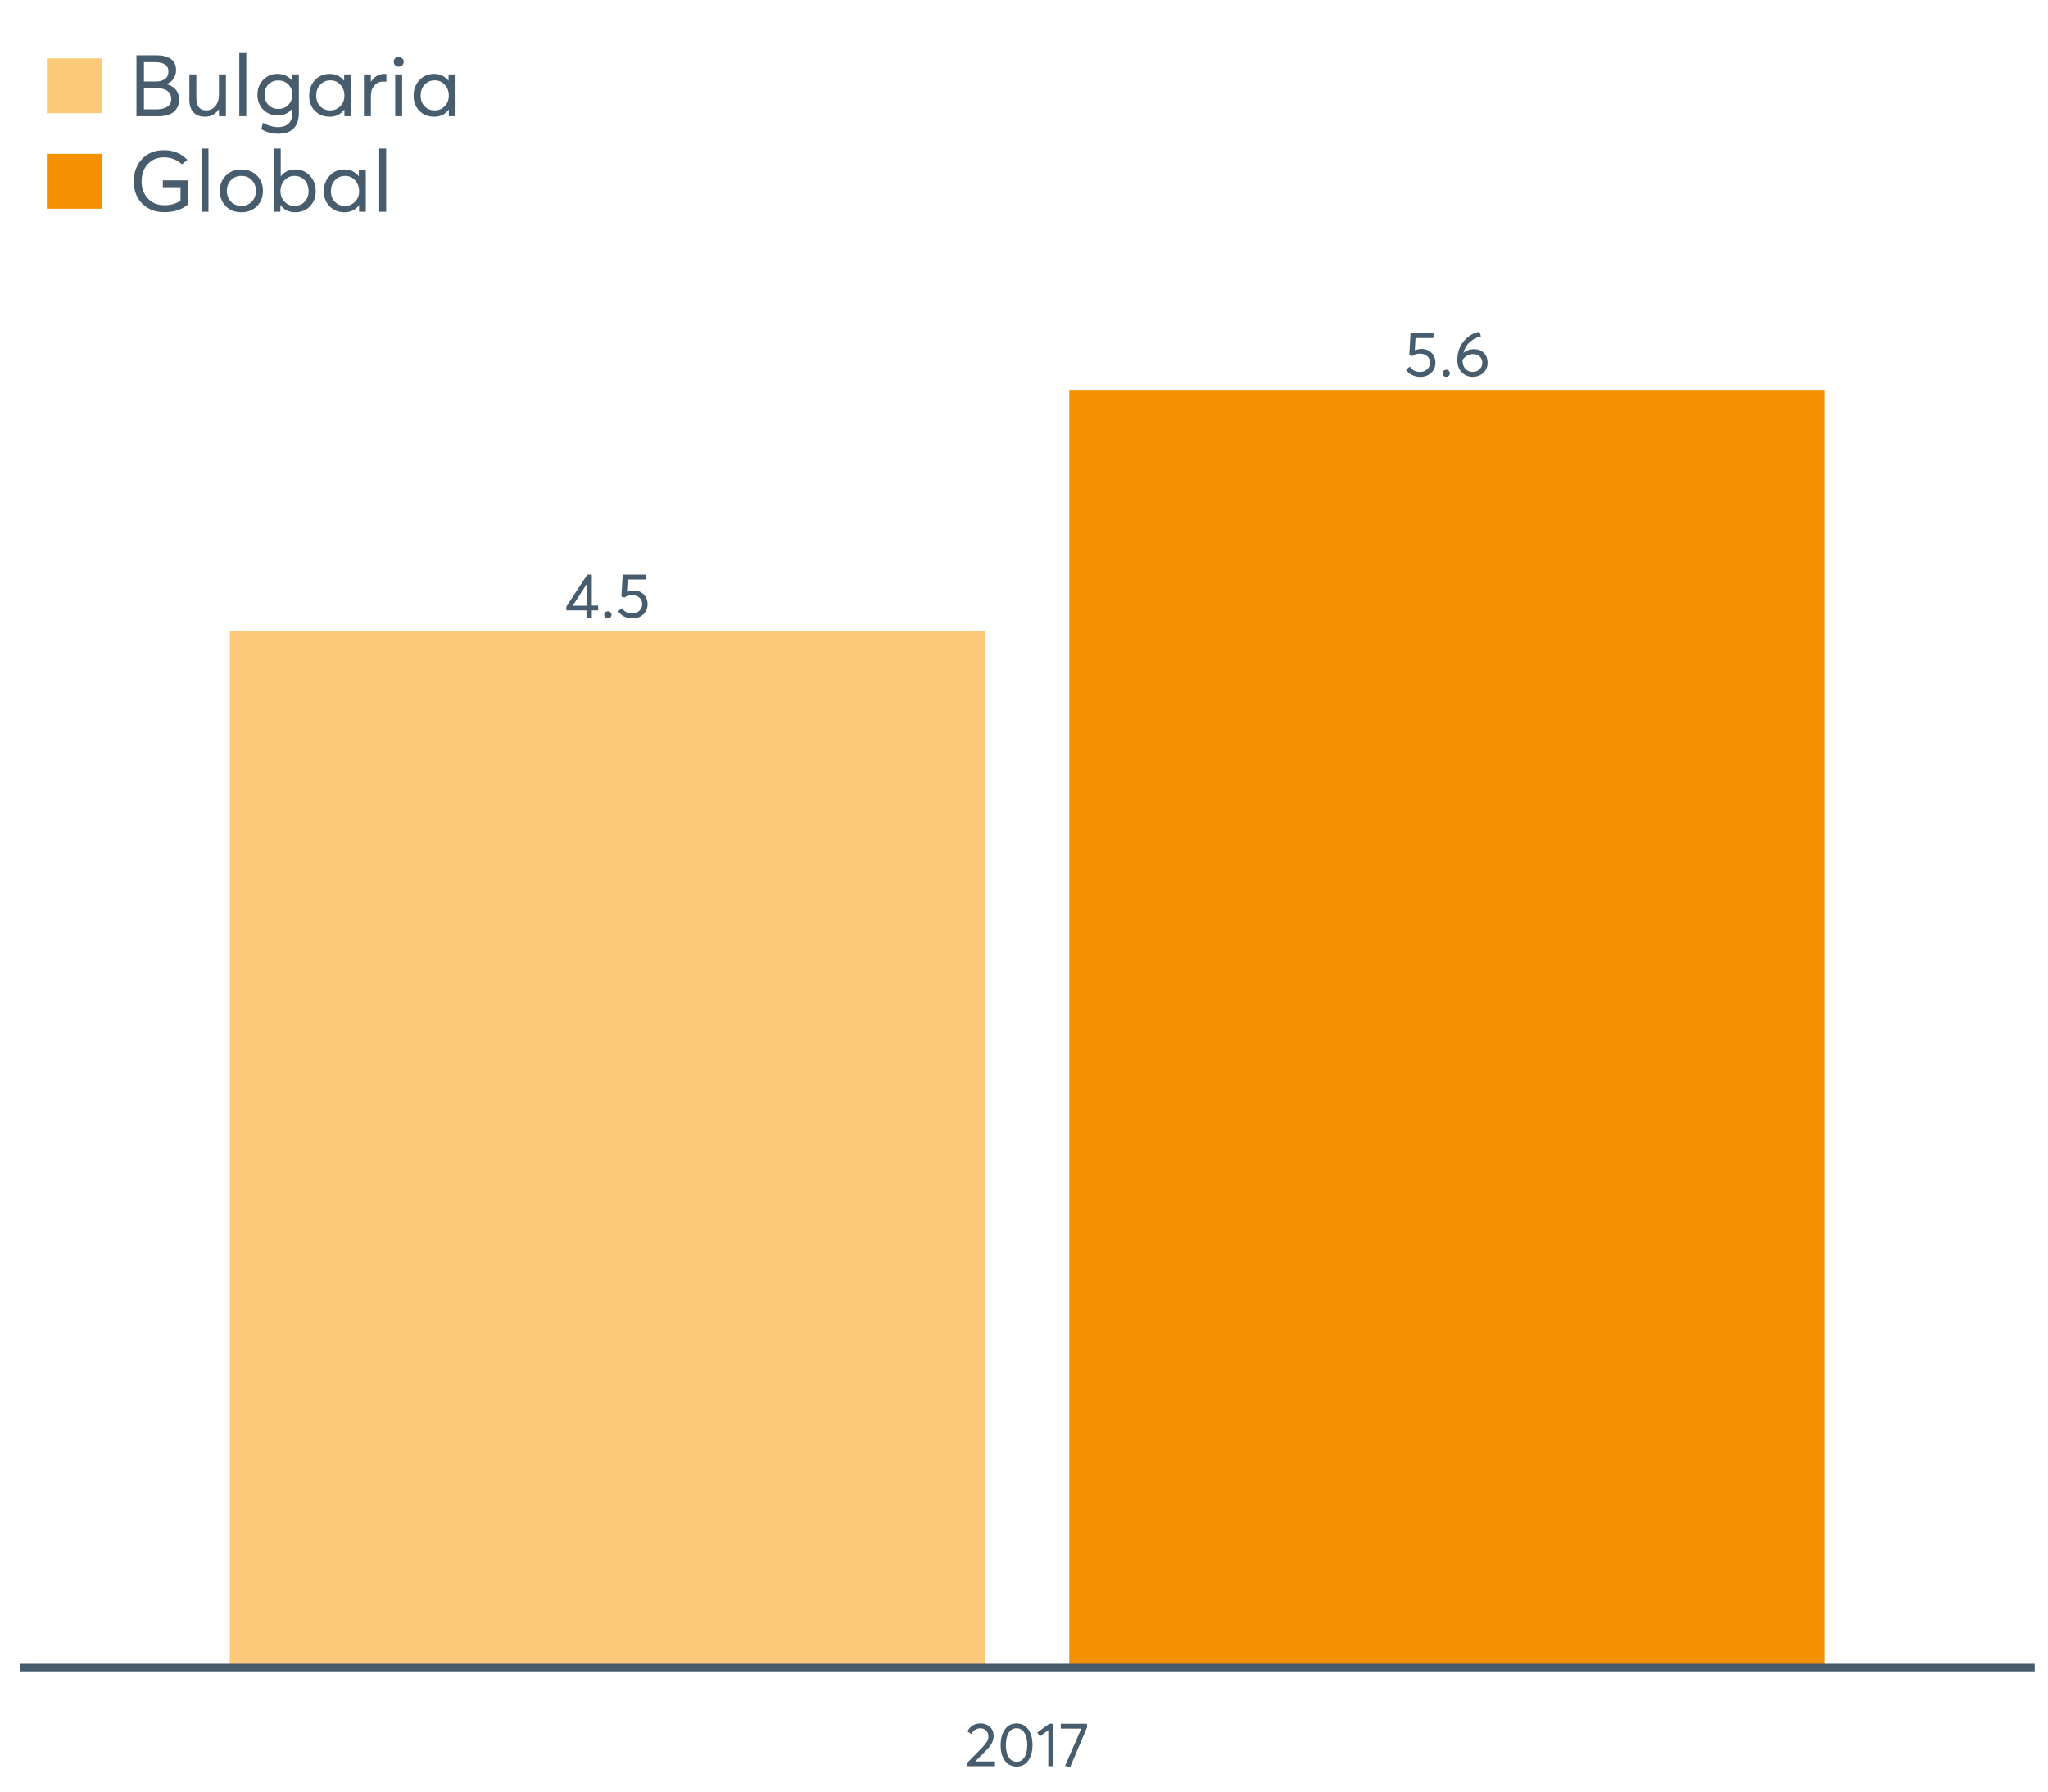
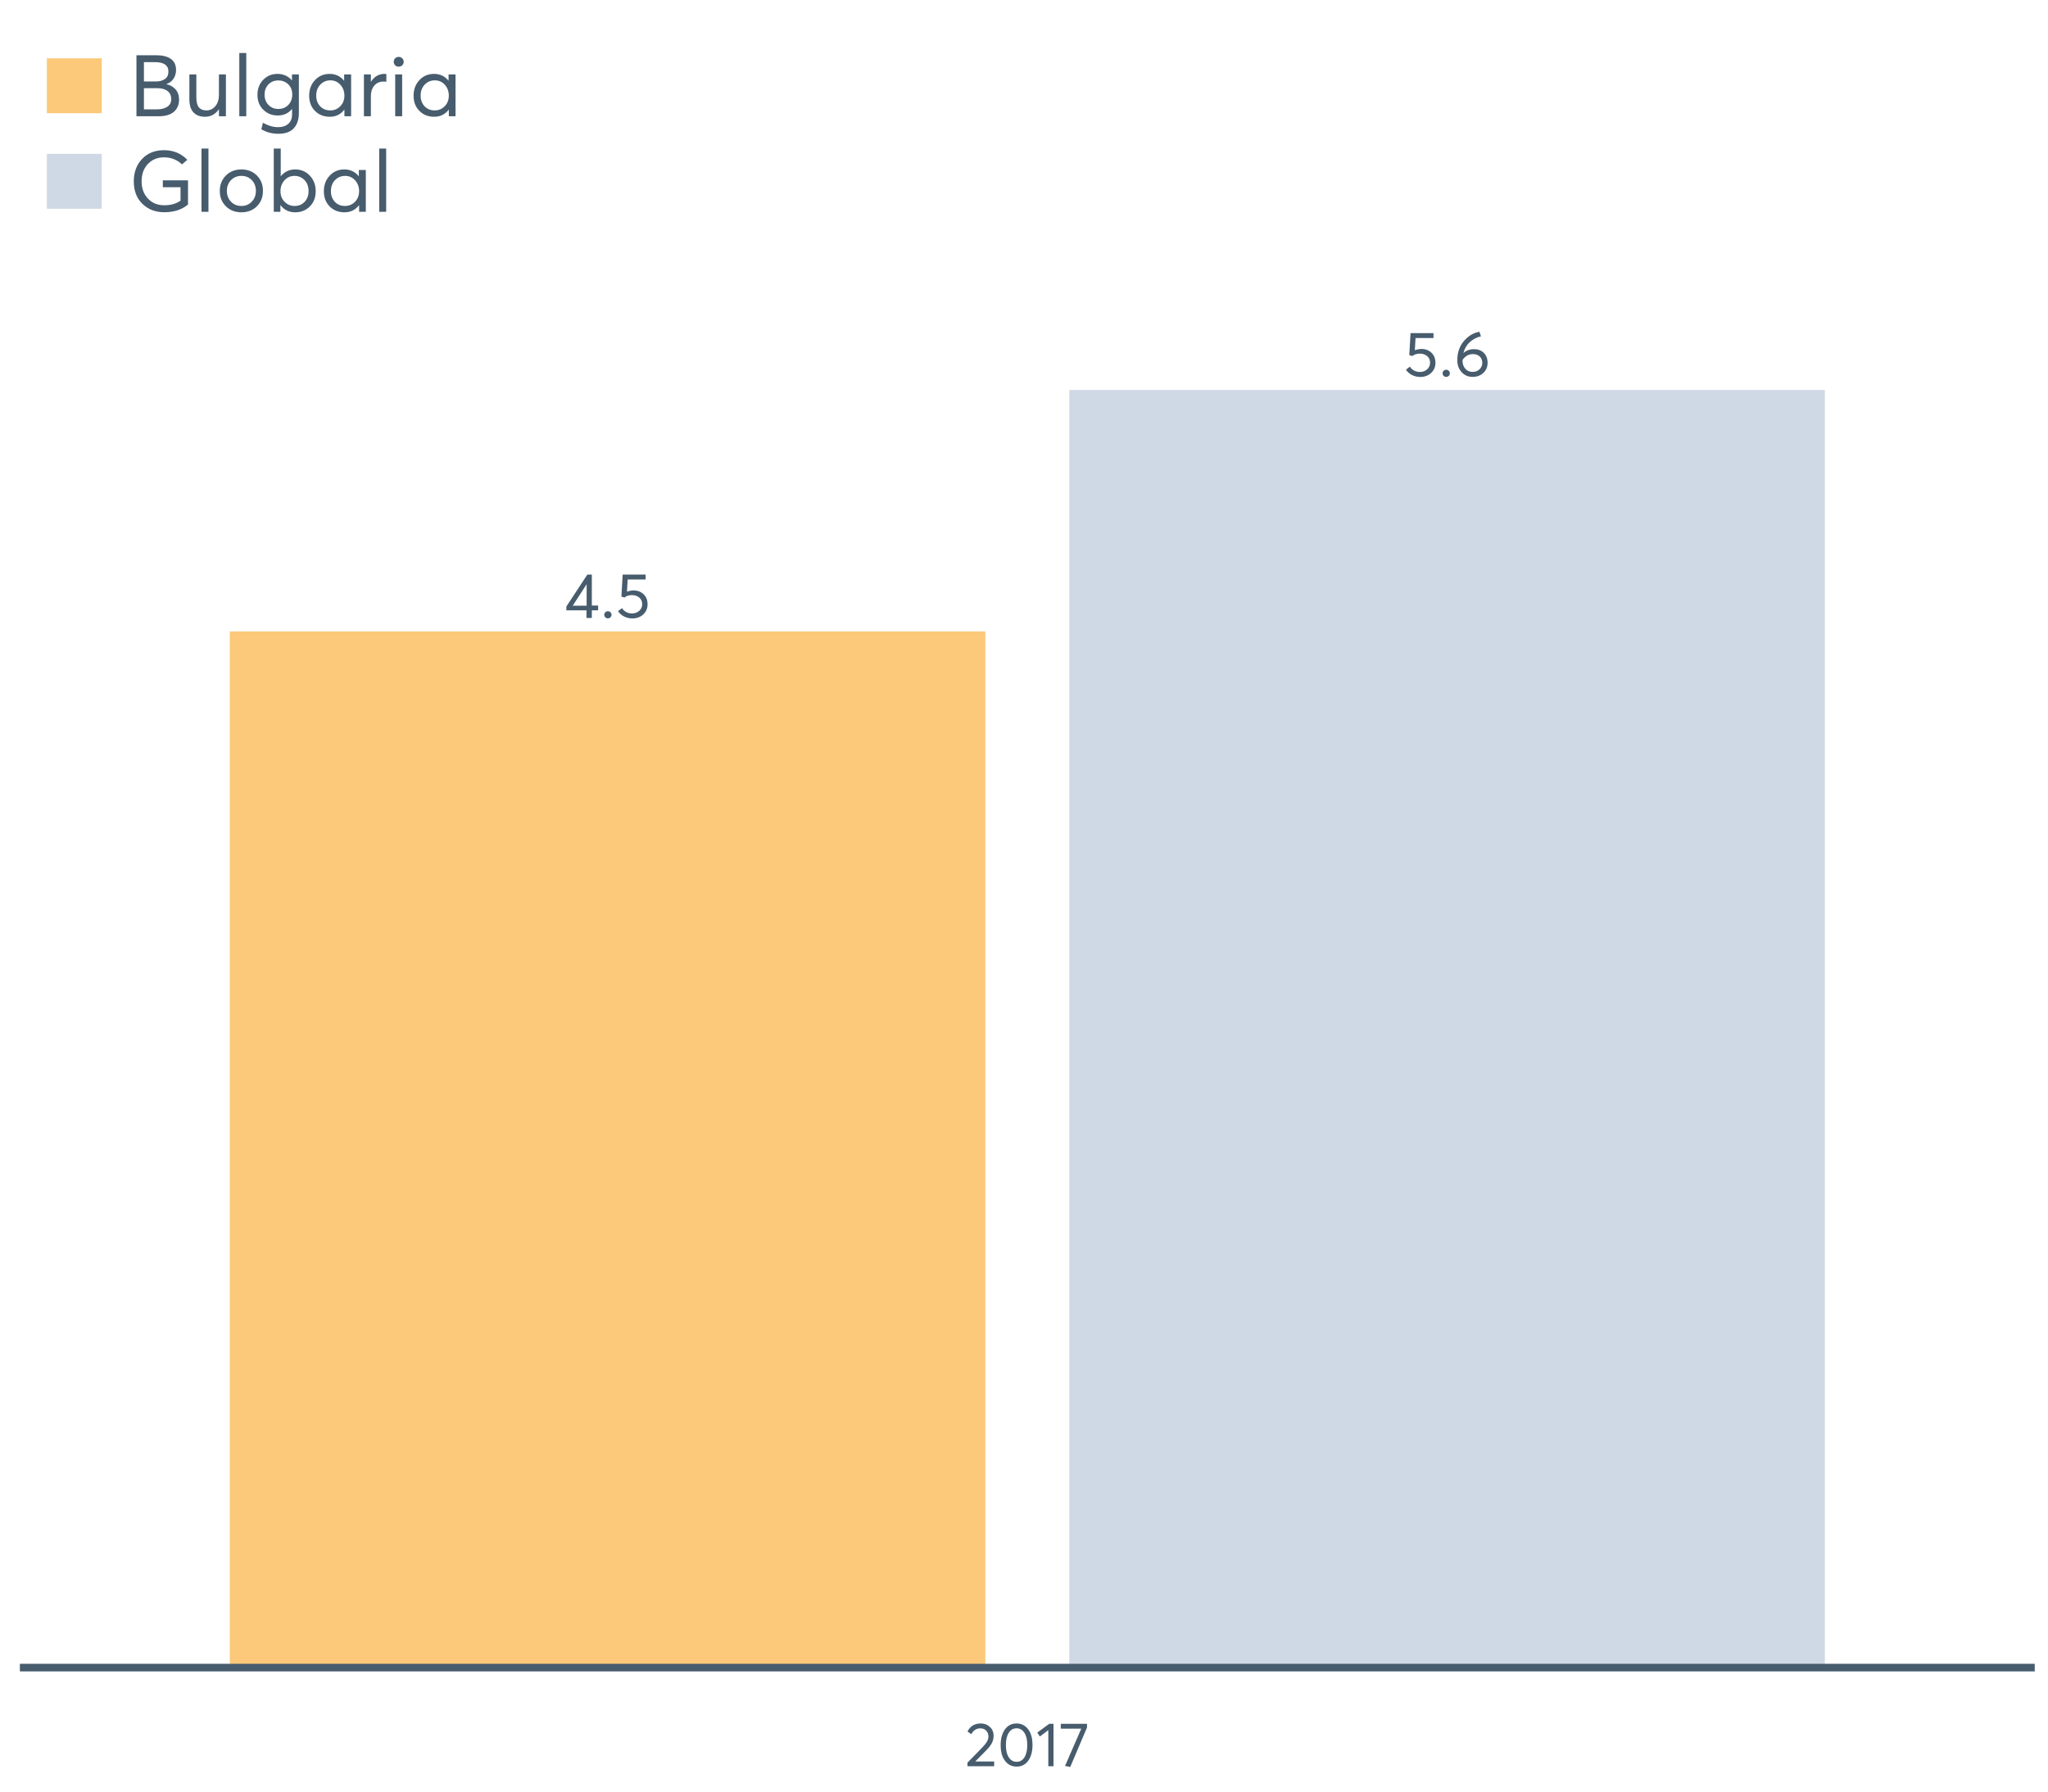
<svg xmlns="http://www.w3.org/2000/svg" xmlns:xlink="http://www.w3.org/1999/xlink" width="822.857pt" height="720pt" viewBox="0 0 822.857 720" version="1.1">
  <defs>
    <g>
      <symbol overflow="visible" id="glyph0-0">
        <path style="stroke:none;" d="M 7.238 -11.074 C 8.844 -11.074 10.188 -10.57 11.262 -9.562 C 12.336 -8.555 12.871 -7.203 12.875 -5.512 C 12.871 -3.852 12.289 -2.488 11.121 -1.422 C 9.953 -0.355 8.512 0.176 6.805 0.18 C 5.602 0.176 4.488 -0.078 3.465 -0.594 C 2.438 -1.109 1.621 -1.828 1.016 -2.742 L 2.617 -3.961 C 3.02 -3.301 3.574 -2.777 4.277 -2.398 C 4.98 -2.016 5.77 -1.828 6.652 -1.828 C 7.785 -1.828 8.746 -2.18 9.535 -2.883 C 10.32 -3.586 10.715 -4.469 10.719 -5.535 C 10.715 -6.668 10.32 -7.562 9.535 -8.215 C 8.746 -8.867 7.797 -9.191 6.68 -9.195 C 5.359 -9.191 4.332 -8.871 3.605 -8.227 L 2.363 -8.609 L 2.871 -17.445 L 12.09 -17.445 L 12.09 -15.465 L 4.875 -15.465 L 4.598 -10.566 C 5.559 -10.902 6.438 -11.074 7.238 -11.074 Z M 7.238 -11.074 " />
      </symbol>
      <symbol overflow="visible" id="glyph0-1">
        <path style="stroke:none;" d="M 3.074 0.152 C 2.648 0.152 2.297 0.016 2.02 -0.266 C 1.738 -0.543 1.598 -0.879 1.602 -1.27 C 1.598 -1.672 1.738 -2.016 2.02 -2.297 C 2.297 -2.578 2.648 -2.719 3.074 -2.719 C 3.461 -2.719 3.797 -2.578 4.086 -2.297 C 4.371 -2.016 4.516 -1.672 4.52 -1.27 C 4.516 -0.879 4.371 -0.543 4.086 -0.266 C 3.797 0.016 3.461 0.152 3.074 0.152 Z M 3.074 0.152 " />
      </symbol>
      <symbol overflow="visible" id="glyph0-2">
        <path style="stroke:none;" d="M 8.125 -10.996 C 9.715 -10.992 11.02 -10.496 12.039 -9.508 C 13.051 -8.516 13.559 -7.168 13.562 -5.461 C 13.559 -3.852 12.988 -2.512 11.848 -1.445 C 10.703 -0.379 9.266 0.152 7.543 0.152 C 5.777 0.152 4.312 -0.473 3.148 -1.727 C 1.977 -2.977 1.395 -4.594 1.398 -6.578 C 1.395 -9.59 2.266 -12.137 4.012 -14.219 C 5.754 -16.301 7.836 -17.555 10.262 -17.98 L 10.895 -16.152 C 9.199 -15.758 7.719 -14.996 6.449 -13.863 C 5.18 -12.73 4.309 -11.258 3.836 -9.449 L 3.859 -9.449 C 4.992 -10.477 6.414 -10.992 8.125 -10.996 Z M 7.516 -1.855 C 8.668 -1.852 9.609 -2.203 10.336 -2.906 C 11.062 -3.609 11.426 -4.469 11.43 -5.484 C 11.426 -6.551 11.082 -7.406 10.398 -8.051 C 9.711 -8.691 8.793 -9.012 7.645 -9.016 C 6.727 -9.012 5.91 -8.781 5.191 -8.328 C 4.473 -7.867 3.902 -7.301 3.48 -6.629 L 3.48 -6.449 C 3.48 -5.078 3.855 -3.969 4.609 -3.125 C 5.359 -2.273 6.328 -1.852 7.516 -1.855 Z M 7.516 -1.855 " />
      </symbol>
      <symbol overflow="visible" id="glyph0-3">
        <path style="stroke:none;" d="M 8.887 0 L 8.887 -3.074 L 0.789 -3.074 L 0.789 -4.598 L 9.219 -17.445 L 11.023 -17.445 L 11.023 -5.004 L 13.562 -5.004 L 13.562 -3.074 L 11.023 -3.074 L 11.023 0 Z M 3.352 -4.953 L 8.938 -4.953 L 8.938 -13.562 Z M 3.352 -4.953 " />
      </symbol>
      <symbol overflow="visible" id="glyph1-0">
        <path style="stroke:none;" d="M 4.141 -1.91 L 11.707 -1.91 L 11.707 0 L 0.992 0 L 0.969 -1.438 L 6.797 -7.391 C 7.656 -8.281 8.305 -9.078 8.742 -9.773 C 9.18 -10.469 9.398 -11.195 9.402 -11.957 C 9.398 -12.898 9.102 -13.68 8.508 -14.301 C 7.914 -14.918 7.145 -15.227 6.203 -15.23 C 4.562 -15.227 3.34 -14.449 2.531 -12.898 L 0.992 -13.965 C 2.078 -16.113 3.855 -17.191 6.324 -17.191 C 7.742 -17.191 8.957 -16.734 9.969 -15.824 C 10.977 -14.914 11.484 -13.699 11.484 -12.18 C 11.484 -11.199 11.258 -10.266 10.812 -9.375 C 10.363 -8.48 9.621 -7.504 8.582 -6.449 L 4.141 -1.961 Z M 4.141 -1.91 " />
      </symbol>
      <symbol overflow="visible" id="glyph1-1">
        <path style="stroke:none;" d="M 7.789 0.148 C 5.883 0.145 4.344 -0.617 3.164 -2.145 C 1.98 -3.676 1.387 -5.797 1.391 -8.508 C 1.387 -11.086 1.957 -13.176 3.102 -14.785 C 4.238 -16.387 5.801 -17.191 7.789 -17.191 C 9.688 -17.191 11.23 -16.426 12.414 -14.895 C 13.594 -13.363 14.184 -11.234 14.188 -8.508 C 14.184 -5.926 13.617 -3.836 12.488 -2.242 C 11.352 -0.648 9.785 0.145 7.789 0.148 Z M 7.789 -1.785 C 9.141 -1.781 10.195 -2.383 10.953 -3.594 C 11.703 -4.797 12.082 -6.438 12.082 -8.508 C 12.082 -10.641 11.688 -12.297 10.902 -13.48 C 10.113 -14.66 9.074 -15.25 7.789 -15.254 C 6.445 -15.25 5.395 -14.645 4.637 -13.43 C 3.871 -12.215 3.492 -10.574 3.496 -8.508 C 3.492 -6.391 3.887 -4.738 4.676 -3.559 C 5.461 -2.371 6.496 -1.781 7.789 -1.785 Z M 7.789 -1.785 " />
      </symbol>
      <symbol overflow="visible" id="glyph1-2">
        <path style="stroke:none;" d="M 4.961 0 L 4.961 -14.512 L 1.562 -11.957 L 0.52 -13.52 L 5.309 -17.043 L 7.043 -17.043 L 7.043 0 Z M 4.961 0 " />
      </symbol>
      <symbol overflow="visible" id="glyph1-3">
        <path style="stroke:none;" d="M 0.668 -17.043 L 11.211 -17.043 L 11.211 -15.578 L 4.465 0.297 L 2.383 -0.125 L 8.906 -15.105 L 0.668 -15.105 Z M 0.668 -17.043 " />
      </symbol>
      <symbol overflow="visible" id="glyph2-0">
        <path style="stroke:none;" d="M 15.156 -12.879 C 16.652 -12.555 17.871 -11.863 18.816 -10.805 C 19.758 -9.746 20.23 -8.352 20.234 -6.629 C 20.23 -4.621 19.539 -3.016 18.16 -1.812 C 16.777 -0.602 14.742 0 12.051 0 L 3.109 0 L 3.109 -24.516 L 11.117 -24.516 C 13.602 -24.516 15.543 -24.023 16.934 -23.047 C 18.324 -22.062 19.02 -20.562 19.023 -18.543 C 19.02 -17.297 18.691 -16.164 18.039 -15.141 C 17.383 -14.117 16.422 -13.387 15.156 -12.949 Z M 6.113 -21.754 L 6.113 -13.984 L 11.082 -13.984 C 12.414 -13.98 13.562 -14.301 14.52 -14.949 C 15.473 -15.59 15.949 -16.594 15.953 -17.953 C 15.949 -20.484 14.129 -21.75 10.496 -21.754 Z M 11.223 -2.762 C 13.012 -2.758 14.438 -3.109 15.5 -3.812 C 16.555 -4.512 17.086 -5.543 17.09 -6.906 C 17.086 -8.285 16.59 -9.359 15.605 -10.133 C 14.613 -10.898 13.199 -11.285 11.359 -11.289 L 6.113 -11.289 L 6.113 -2.762 Z M 11.223 -2.762 " />
      </symbol>
      <symbol overflow="visible" id="glyph2-1">
        <path style="stroke:none;" d="M 14.191 -16.816 L 16.988 -16.816 L 16.988 0 L 14.191 0 L 14.191 -2.797 L 14.156 -2.797 C 12.75 -0.793 10.906 0.203 8.633 0.207 C 6.625 0.203 5.07 -0.375 3.969 -1.535 C 2.859 -2.699 2.309 -4.453 2.312 -6.801 L 2.312 -16.816 L 5.109 -16.816 L 5.109 -7.598 C 5.109 -5.73 5.449 -4.391 6.129 -3.574 C 6.809 -2.754 7.836 -2.344 9.219 -2.348 C 10.594 -2.344 11.77 -2.914 12.738 -4.055 C 13.707 -5.195 14.191 -6.73 14.191 -8.668 Z M 14.191 -16.816 " />
      </symbol>
      <symbol overflow="visible" id="glyph2-2">
        <path style="stroke:none;" d="M 2.898 0 L 2.898 -25.414 L 5.695 -25.414 L 5.695 0 Z M 2.898 0 " />
      </symbol>
      <symbol overflow="visible" id="glyph2-3">
        <path style="stroke:none;" d="M 15.434 -16.816 L 18.195 -16.816 L 18.195 -1.277 C 18.191 1.301 17.52 3.332 16.176 4.816 C 14.828 6.301 12.75 7.043 9.945 7.043 C 7.406 7.043 5.129 6.434 3.109 5.215 L 3.762 2.625 C 5.855 3.797 7.867 4.383 9.805 4.387 C 11.621 4.383 13.02 3.918 14 2.988 C 14.977 2.055 15.469 0.875 15.469 -0.551 L 15.469 -2.898 L 15.398 -2.898 C 13.992 -1.172 12.094 -0.309 9.703 -0.312 C 7.398 -0.309 5.465 -1.082 3.902 -2.625 C 2.336 -4.164 1.551 -6.164 1.555 -8.633 C 1.551 -11.023 2.316 -13.02 3.848 -14.621 C 5.375 -16.219 7.281 -17.02 9.562 -17.023 C 11.934 -17.02 13.867 -16.168 15.363 -14.469 L 15.434 -14.469 Z M 9.91 -2.934 C 11.586 -2.93 12.945 -3.477 13.984 -4.574 C 15.02 -5.664 15.539 -7.062 15.539 -8.77 C 15.539 -10.426 15.004 -11.777 13.934 -12.828 C 12.863 -13.871 11.52 -14.395 9.91 -14.398 C 8.316 -14.395 7.004 -13.859 5.973 -12.793 C 4.934 -11.719 4.418 -10.367 4.418 -8.734 C 4.418 -6.984 4.945 -5.582 6.008 -4.523 C 7.062 -3.461 8.363 -2.93 9.91 -2.934 Z M 9.91 -2.934 " />
      </symbol>
      <symbol overflow="visible" id="glyph2-4">
        <path style="stroke:none;" d="M 15.711 -16.816 L 18.508 -16.816 L 18.508 0 L 15.812 0 L 15.812 -2.66 L 15.777 -2.66 C 14.348 -0.75 12.391 0.203 9.91 0.207 C 7.535 0.203 5.566 -0.574 4.004 -2.141 C 2.434 -3.703 1.652 -5.754 1.656 -8.285 C 1.652 -10.77 2.43 -12.848 3.988 -14.52 C 5.539 -16.188 7.5 -17.02 9.875 -17.023 C 12.266 -17.02 14.199 -16.109 15.676 -14.293 L 15.711 -14.293 Z M 10.152 -2.348 C 11.715 -2.344 13.051 -2.902 14.156 -4.02 C 15.258 -5.137 15.809 -6.559 15.812 -8.285 C 15.809 -10.012 15.273 -11.465 14.207 -12.652 C 13.133 -13.836 11.793 -14.43 10.184 -14.434 C 8.574 -14.43 7.223 -13.859 6.129 -12.723 C 5.035 -11.582 4.488 -10.105 4.488 -8.285 C 4.488 -6.559 5.012 -5.137 6.059 -4.02 C 7.105 -2.902 8.469 -2.344 10.152 -2.348 Z M 10.152 -2.348 " />
      </symbol>
      <symbol overflow="visible" id="glyph2-5">
        <path style="stroke:none;" d="M 10.98 -17.023 C 11.324 -17.02 11.555 -17.008 11.672 -16.988 L 11.672 -13.879 C 11.164 -13.922 10.793 -13.945 10.566 -13.949 C 8.996 -13.945 7.754 -13.402 6.836 -12.324 C 5.914 -11.238 5.453 -9.836 5.457 -8.113 L 5.457 0 L 2.66 0 L 2.66 -16.816 L 5.457 -16.816 L 5.457 -13.844 L 5.488 -13.844 C 6.797 -15.961 8.629 -17.02 10.98 -17.023 Z M 10.98 -17.023 " />
      </symbol>
      <symbol overflow="visible" id="glyph2-6">
        <path style="stroke:none;" d="M 4.316 -19.922 C 3.738 -19.922 3.262 -20.109 2.883 -20.492 C 2.5 -20.867 2.309 -21.336 2.312 -21.891 C 2.309 -22.441 2.5 -22.906 2.883 -23.289 C 3.262 -23.668 3.738 -23.859 4.316 -23.859 C 4.867 -23.859 5.34 -23.66 5.73 -23.27 C 6.121 -22.875 6.316 -22.418 6.32 -21.891 C 6.316 -21.336 6.121 -20.867 5.73 -20.492 C 5.34 -20.109 4.867 -19.922 4.316 -19.922 Z M 2.898 0 L 2.898 -16.816 L 5.695 -16.816 L 5.695 0 Z M 2.898 0 " />
      </symbol>
      <symbol overflow="visible" id="glyph2-7">
        <path style="stroke:none;" d="M 13.707 -12.637 L 23.824 -12.637 L 23.824 -2.934 C 21.383 -0.863 18.203 0.168 14.293 0.172 C 10.723 0.168 7.789 -0.957 5.488 -3.211 C 3.188 -5.465 2.039 -8.469 2.039 -12.223 C 2.039 -15.879 3.148 -18.883 5.367 -21.234 C 7.586 -23.582 10.527 -24.754 14.191 -24.758 C 17.941 -24.754 21.059 -23.465 23.547 -20.891 L 21.406 -19.059 C 19.398 -20.945 16.984 -21.891 14.156 -21.891 C 11.555 -21.891 9.406 -21.004 7.715 -19.23 C 6.023 -17.457 5.18 -15.121 5.18 -12.223 C 5.18 -9.438 6.02 -7.141 7.699 -5.336 C 9.379 -3.527 11.574 -2.625 14.293 -2.625 C 16.914 -2.625 19.09 -3.246 20.82 -4.488 L 20.82 -9.875 L 13.707 -9.875 Z M 13.707 -12.637 " />
      </symbol>
      <symbol overflow="visible" id="glyph2-8">
        <path style="stroke:none;" d="M 10.324 0.207 C 7.746 0.203 5.648 -0.609 4.039 -2.242 C 2.422 -3.875 1.617 -5.926 1.621 -8.391 C 1.617 -10.852 2.422 -12.906 4.039 -14.555 C 5.648 -16.199 7.746 -17.02 10.324 -17.023 C 12.809 -17.02 14.867 -16.215 16.504 -14.605 C 18.137 -12.992 18.953 -10.922 18.957 -8.391 C 18.953 -5.859 18.137 -3.793 16.504 -2.191 C 14.867 -0.594 12.809 0.203 10.324 0.207 Z M 10.324 -2.348 C 11.957 -2.344 13.332 -2.914 14.449 -4.055 C 15.566 -5.195 16.125 -6.641 16.125 -8.391 C 16.125 -10.164 15.57 -11.613 14.465 -12.742 C 13.359 -13.867 11.98 -14.43 10.324 -14.434 C 8.598 -14.43 7.188 -13.848 6.094 -12.688 C 5 -11.523 4.453 -10.094 4.453 -8.391 C 4.453 -6.688 5 -5.254 6.094 -4.09 C 7.188 -2.926 8.598 -2.344 10.324 -2.348 Z M 10.324 -2.348 " />
      </symbol>
      <symbol overflow="visible" id="glyph2-9">
        <path style="stroke:none;" d="M 11.324 -17.023 C 13.672 -17.02 15.629 -16.188 17.195 -14.52 C 18.758 -12.848 19.539 -10.77 19.543 -8.285 C 19.539 -5.754 18.75 -3.703 17.176 -2.141 C 15.598 -0.574 13.637 0.203 11.289 0.207 C 8.801 0.203 6.844 -0.75 5.422 -2.66 L 5.352 -2.66 L 5.352 0 L 2.691 0 L 2.691 -25.414 L 5.488 -25.414 L 5.488 -14.293 L 5.523 -14.293 C 6.996 -16.109 8.93 -17.02 11.324 -17.023 Z M 11.016 -2.348 C 12.695 -2.344 14.059 -2.902 15.105 -4.02 C 16.152 -5.137 16.676 -6.559 16.676 -8.285 C 16.676 -10.129 16.133 -11.613 15.051 -12.742 C 13.969 -13.867 12.613 -14.43 10.98 -14.434 C 9.391 -14.43 8.059 -13.836 6.992 -12.652 C 5.918 -11.465 5.383 -10.012 5.387 -8.285 C 5.383 -6.559 5.938 -5.137 7.043 -4.02 C 8.145 -2.902 9.469 -2.344 11.016 -2.348 Z M 11.016 -2.348 " />
      </symbol>
    </g>
    <clipPath id="clip1">
      <path d="M 7.992 105.375 L 818.531 105.375 L 818.531 671.164 L 7.992 671.164 Z M 7.992 105.375 " />
    </clipPath>
  </defs>
-   <g id="surface6779">
+   <g id="surface1772">
    <g clip-path="url(#clip1)" clip-rule="nonzero">
-       <path style=" stroke:none;fill-rule:nonzero;fill:rgb(95.294%,56.471%,0%);fill-opacity:1;" d="M 429.625 156.723 L 733.203 156.723 L 733.203 670.164 L 429.625 670.164 Z M 429.625 156.723 " />
+       <path style=" stroke:none;fill-rule:nonzero;fill:rgb(81.176%,85.098%,89.804%);fill-opacity:1;" d="M 429.625 156.723 L 733.203 156.723 L 733.203 670.164 L 429.625 670.164 Z M 429.625 156.723 " />
      <path style=" stroke:none;fill-rule:nonzero;fill:rgb(98.824%,78.824%,47.843%);fill-opacity:1;" d="M 92.316 253.766 L 395.895 253.766 L 395.895 670.164 L 92.316 670.164 Z M 92.316 253.766 " />
      <g style="fill:rgb(27.843%,36.078%,42.745%);fill-opacity:1;">
        <use xlink:href="#glyph0-0" x="563.867" y="151.312" />
        <use xlink:href="#glyph0-1" x="578.013" y="151.312" />
        <use xlink:href="#glyph0-2" x="584.133" y="151.312" />
      </g>
      <g style="fill:rgb(27.843%,36.078%,42.745%);fill-opacity:1;">
        <use xlink:href="#glyph0-3" x="226.762" y="248.355" />
        <use xlink:href="#glyph0-1" x="241.187" y="248.355" />
        <use xlink:href="#glyph0-0" x="247.307" y="248.355" />
      </g>
    </g>
    <path style="fill:none;stroke-width:3.043;stroke-linecap:butt;stroke-linejoin:round;stroke:rgb(27.843%,36.078%,42.745%);stroke-opacity:1;stroke-miterlimit:10;" d="M 7.992 670.164 L 817.531 670.164 " />
    <g style="fill:rgb(27.843%,36.078%,42.745%);fill-opacity:1;">
      <use xlink:href="#glyph1-0" x="387.734" y="709.812" />
      <use xlink:href="#glyph1-1" x="400.658" y="709.812" />
      <use xlink:href="#glyph1-2" x="416.236" y="709.812" />
      <use xlink:href="#glyph1-3" x="425.538" y="709.812" />
    </g>
    <path style=" stroke:none;fill-rule:nonzero;fill:rgb(98.824%,78.824%,47.843%);fill-opacity:1;" d="M 18.82 23.43 L 40.883 23.43 L 40.883 45.492 L 18.82 45.492 Z M 18.82 23.43 " />
-     <path style=" stroke:none;fill-rule:nonzero;fill:rgb(95.294%,56.471%,0%);fill-opacity:1;" d="M 18.82 61.828 L 40.883 61.828 L 40.883 83.891 L 18.82 83.891 Z M 18.82 61.828 " />
+     <path style=" stroke:none;fill-rule:nonzero;fill:rgb(81.176%,85.098%,89.804%);fill-opacity:1;" d="M 18.82 61.828 L 40.883 61.828 L 40.883 83.891 L 18.82 83.891 Z M 18.82 61.828 " />
    <g style="fill:rgb(27.843%,36.078%,42.745%);fill-opacity:1;">
      <use xlink:href="#glyph2-0" x="51.715" y="46.719" />
      <use xlink:href="#glyph2-1" x="73.778" y="46.719" />
      <use xlink:href="#glyph2-2" x="93.252" y="46.719" />
      <use xlink:href="#glyph2-3" x="101.884" y="46.719" />
      <use xlink:href="#glyph2-4" x="122.566" y="46.719" />
      <use xlink:href="#glyph2-5" x="143.559" y="46.719" />
      <use xlink:href="#glyph2-6" x="155.885" y="46.719" />
      <use xlink:href="#glyph2-4" x="164.517" y="46.719" />
    </g>
    <g style="fill:rgb(27.843%,36.078%,42.745%);fill-opacity:1;">
      <use xlink:href="#glyph2-7" x="51.715" y="85.117" />
      <use xlink:href="#glyph2-2" x="78.06" y="85.117" />
      <use xlink:href="#glyph2-8" x="86.691" y="85.117" />
      <use xlink:href="#glyph2-9" x="107.305" y="85.117" />
      <use xlink:href="#glyph2-4" x="128.47" y="85.117" />
      <use xlink:href="#glyph2-2" x="149.463" y="85.117" />
    </g>
  </g>
</svg>
